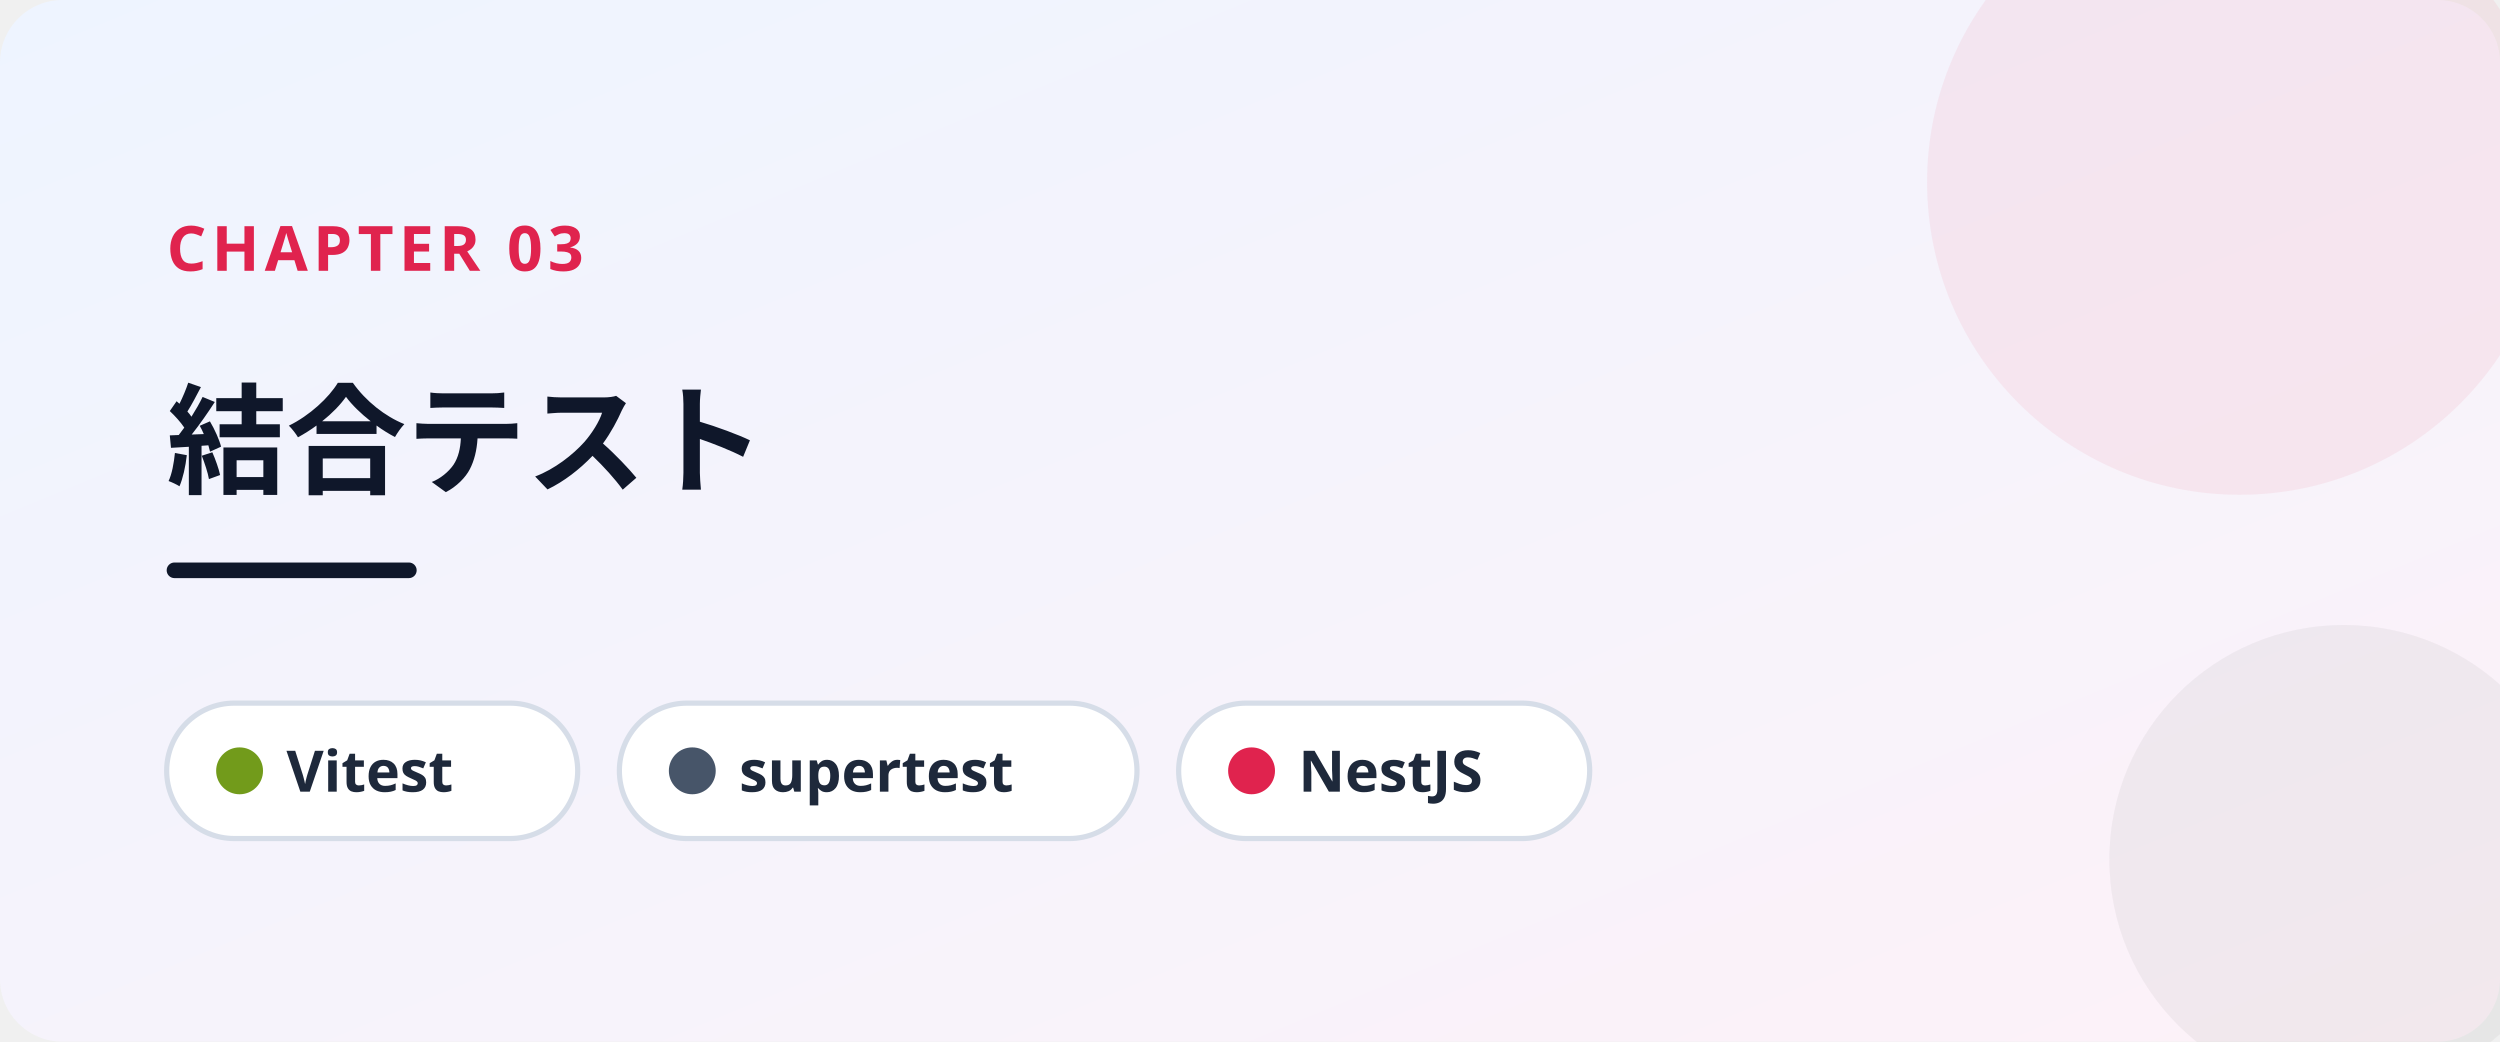
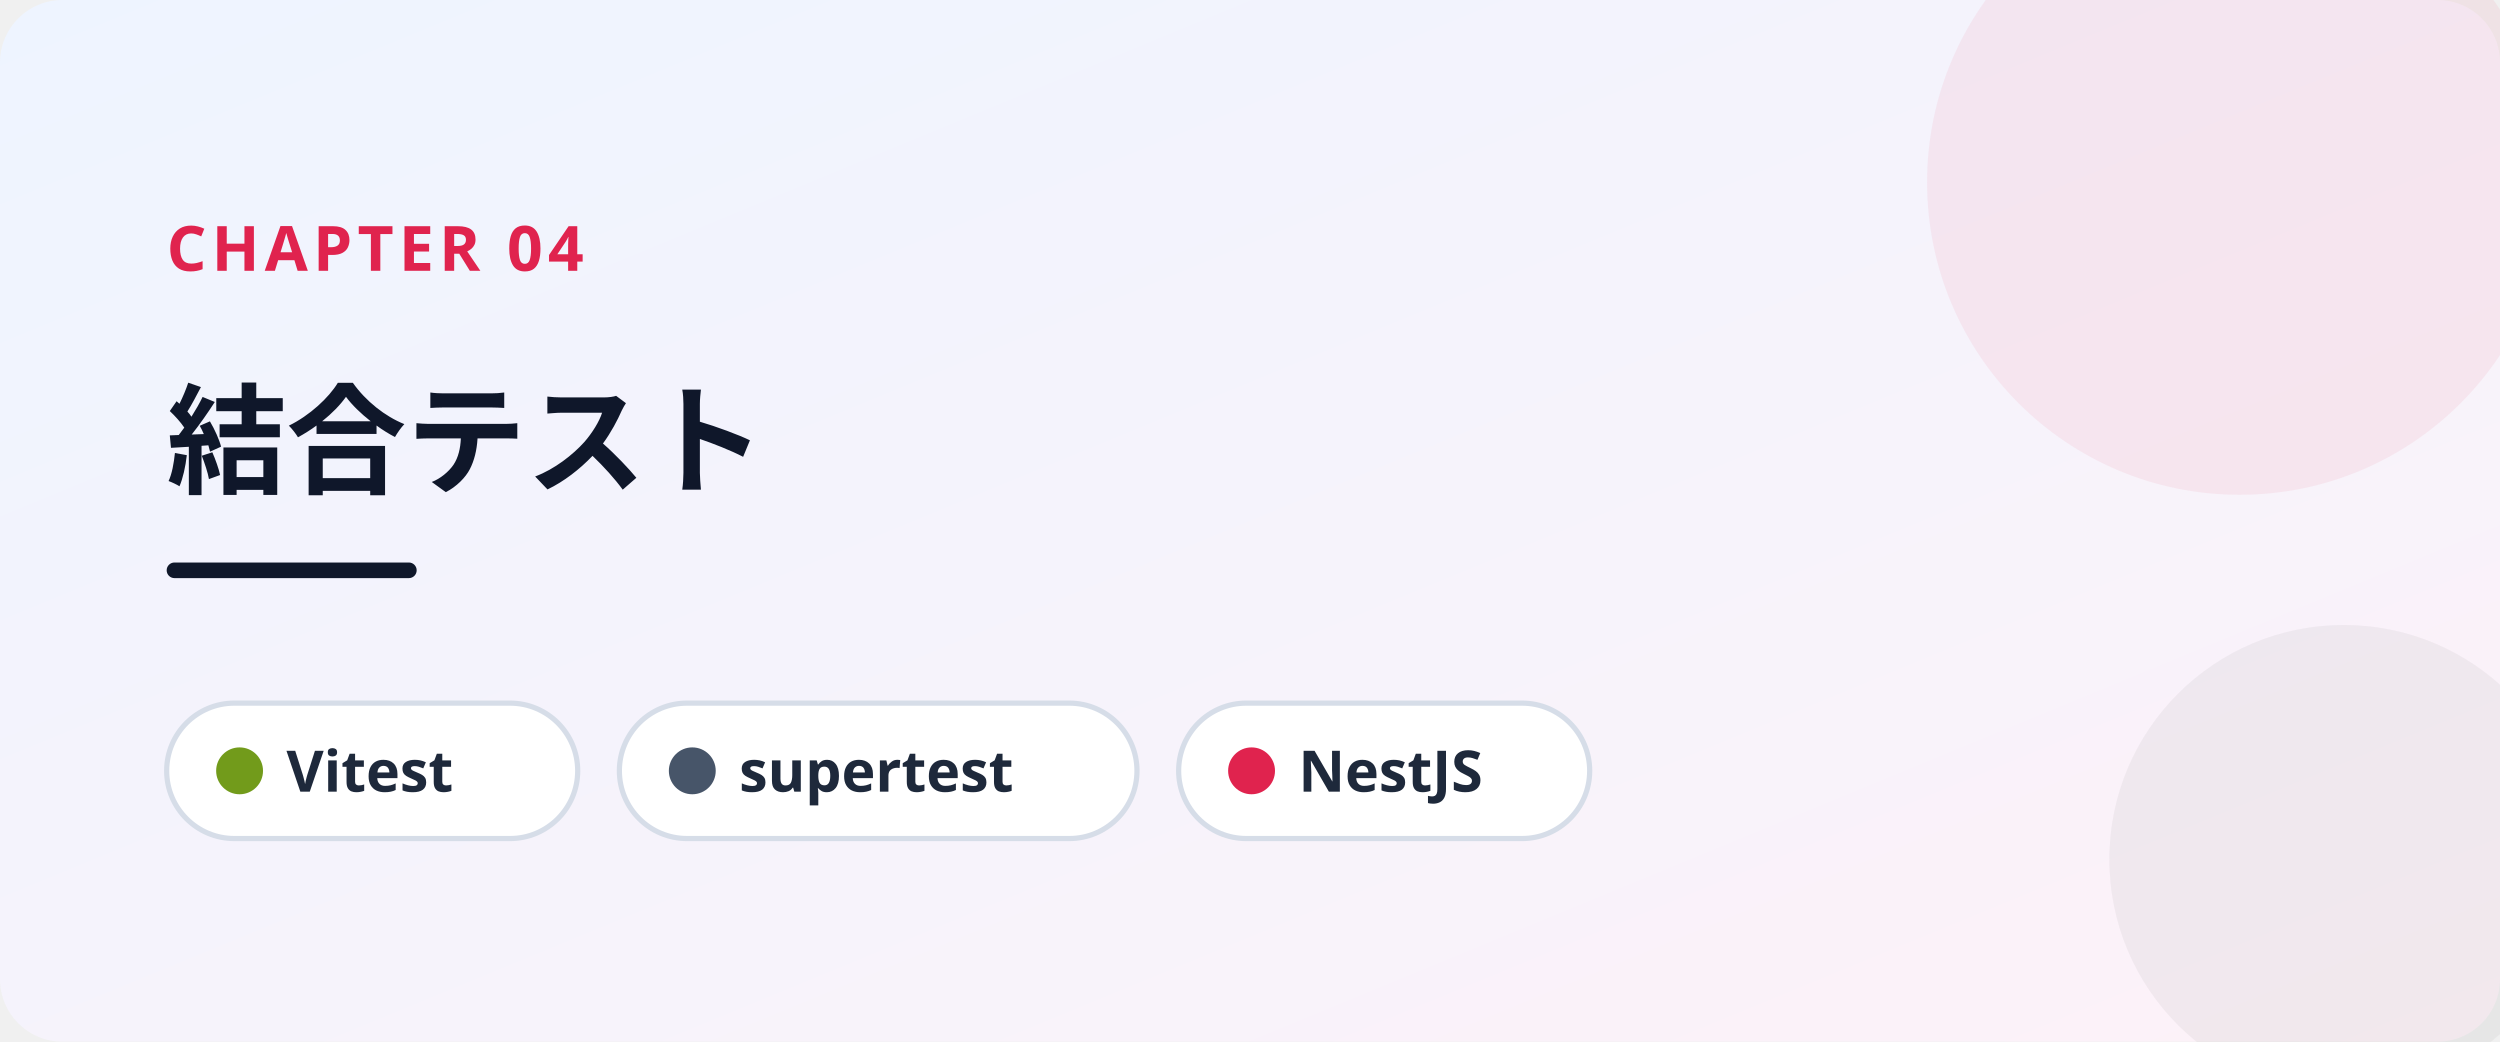
- <svg xmlns="http://www.w3.org/2000/svg" viewBox="0 0 960 400" width="960" height="400" role="img" aria-label="03 章: 結合テスト">
+ <svg xmlns="http://www.w3.org/2000/svg" viewBox="0 0 960 400" width="960" height="400" role="img" aria-label="04 章: 結合テスト">
  <defs>
    <linearGradient id="bg" x1="0" y1="0" x2="1" y2="1">
      <stop offset="0" stop-color="#eef4ff" />
      <stop offset="1" stop-color="#fdf2f8" />
    </linearGradient>
  </defs>
  <rect width="960" height="400" rx="24" fill="url(#bg)" />
  <circle cx="860" cy="70" r="120" fill="#e0234e" opacity="0.07" />
  <circle cx="900" cy="330" r="90" fill="#111111" opacity="0.05" />
-   <text x="64" y="104" font-size="24" font-weight="700" fill="#e0234e" font-family="'Hiragino Sans','Noto Sans JP','Yu Gothic UI',system-ui,sans-serif" letter-spacing="2">CHAPTER 03</text>
+   <text x="64" y="104" font-size="24" font-weight="700" fill="#e0234e" font-family="'Hiragino Sans','Noto Sans JP','Yu Gothic UI',system-ui,sans-serif" letter-spacing="2">CHAPTER 04</text>
  <text x="64" y="186" font-size="46" font-weight="800" fill="#0f172a" font-family="'Hiragino Sans','Noto Sans JP','Yu Gothic UI',system-ui,sans-serif">結合テスト</text>
  <rect x="64" y="216" width="96" height="6" rx="3" fill="#0f172a" />
  <g transform="translate(64 270)">
    <rect width="157.84" height="52" rx="26" fill="#ffffff" stroke="#d6dde8" stroke-width="2" />
    <circle cx="28" cy="26" r="9" fill="#729B1B" />
    <text x="46" y="34" font-size="22" font-weight="600" fill="#1e293b" font-family="'Hiragino Sans','Noto Sans JP','Yu Gothic UI',system-ui,sans-serif">Vitest</text>
  </g>
  <g transform="translate(237.84 270)">
    <rect width="198.76" height="52" rx="26" fill="#ffffff" stroke="#d6dde8" stroke-width="2" />
    <circle cx="28" cy="26" r="9" fill="#475569" />
    <text x="46" y="34" font-size="22" font-weight="600" fill="#1e293b" font-family="'Hiragino Sans','Noto Sans JP','Yu Gothic UI',system-ui,sans-serif">supertest</text>
  </g>
  <g transform="translate(452.6 270)">
    <rect width="157.84" height="52" rx="26" fill="#ffffff" stroke="#d6dde8" stroke-width="2" />
    <circle cx="28" cy="26" r="9" fill="#E0234E" />
    <text x="46" y="34" font-size="22" font-weight="600" fill="#1e293b" font-family="'Hiragino Sans','Noto Sans JP','Yu Gothic UI',system-ui,sans-serif">NestJS</text>
  </g>
</svg>
